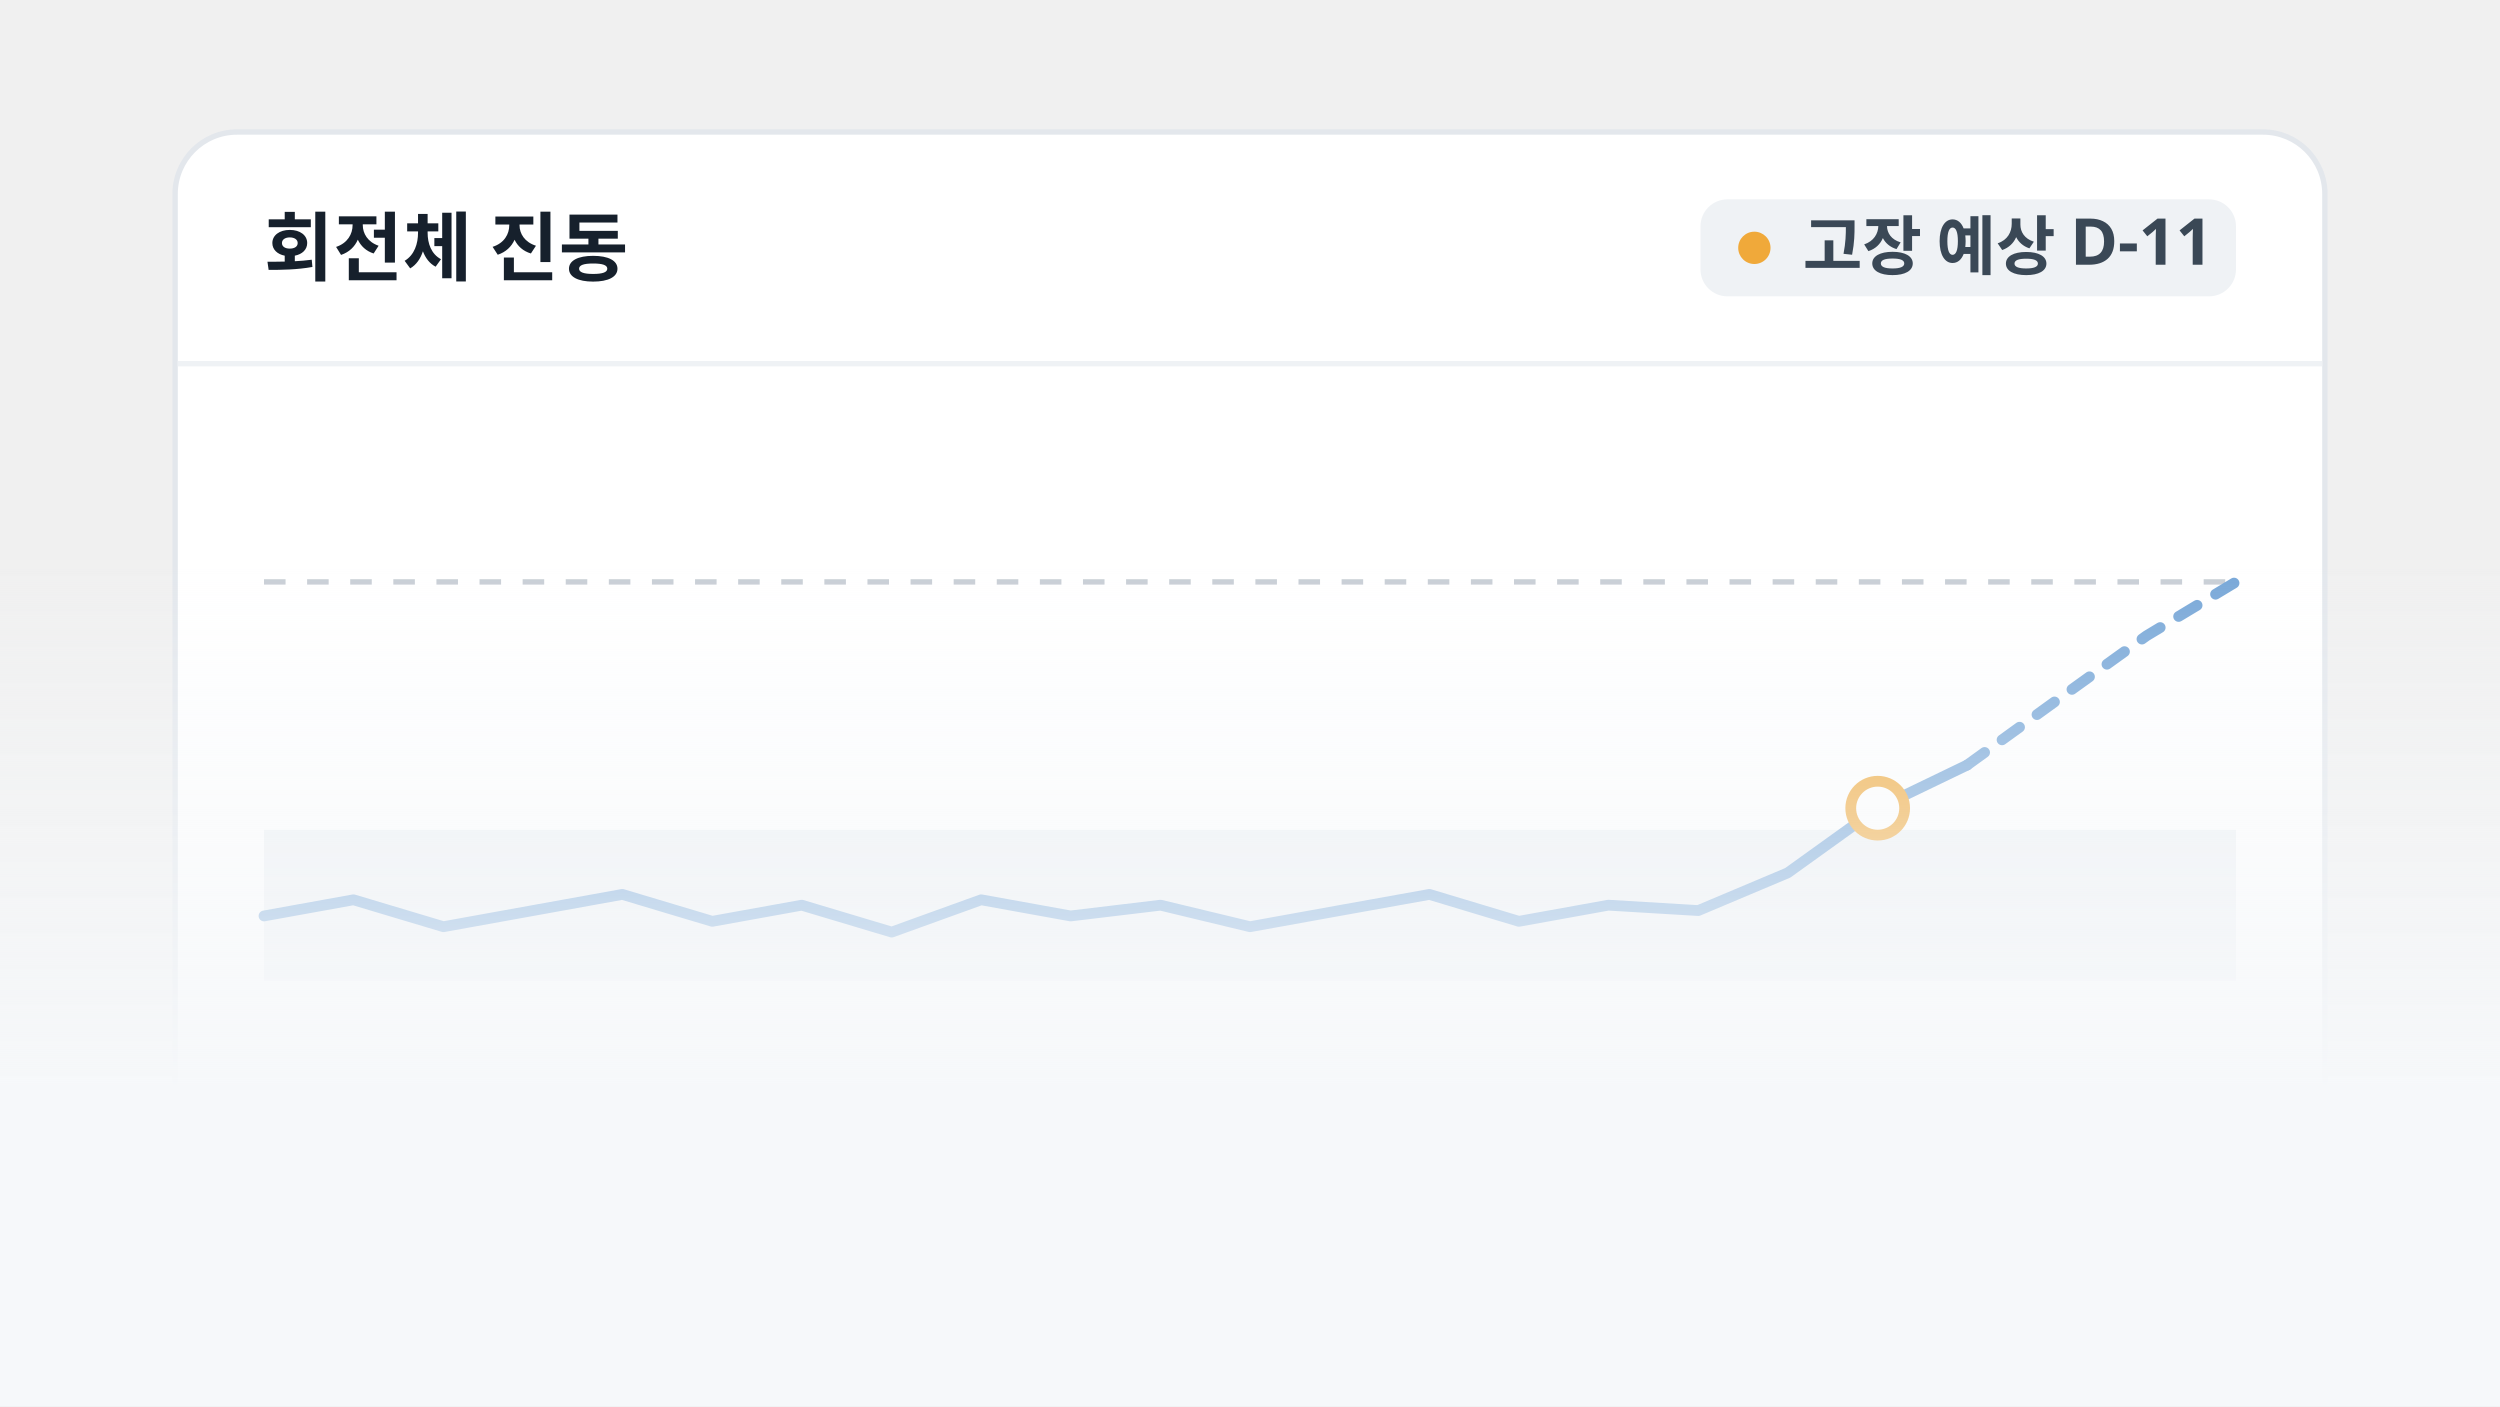
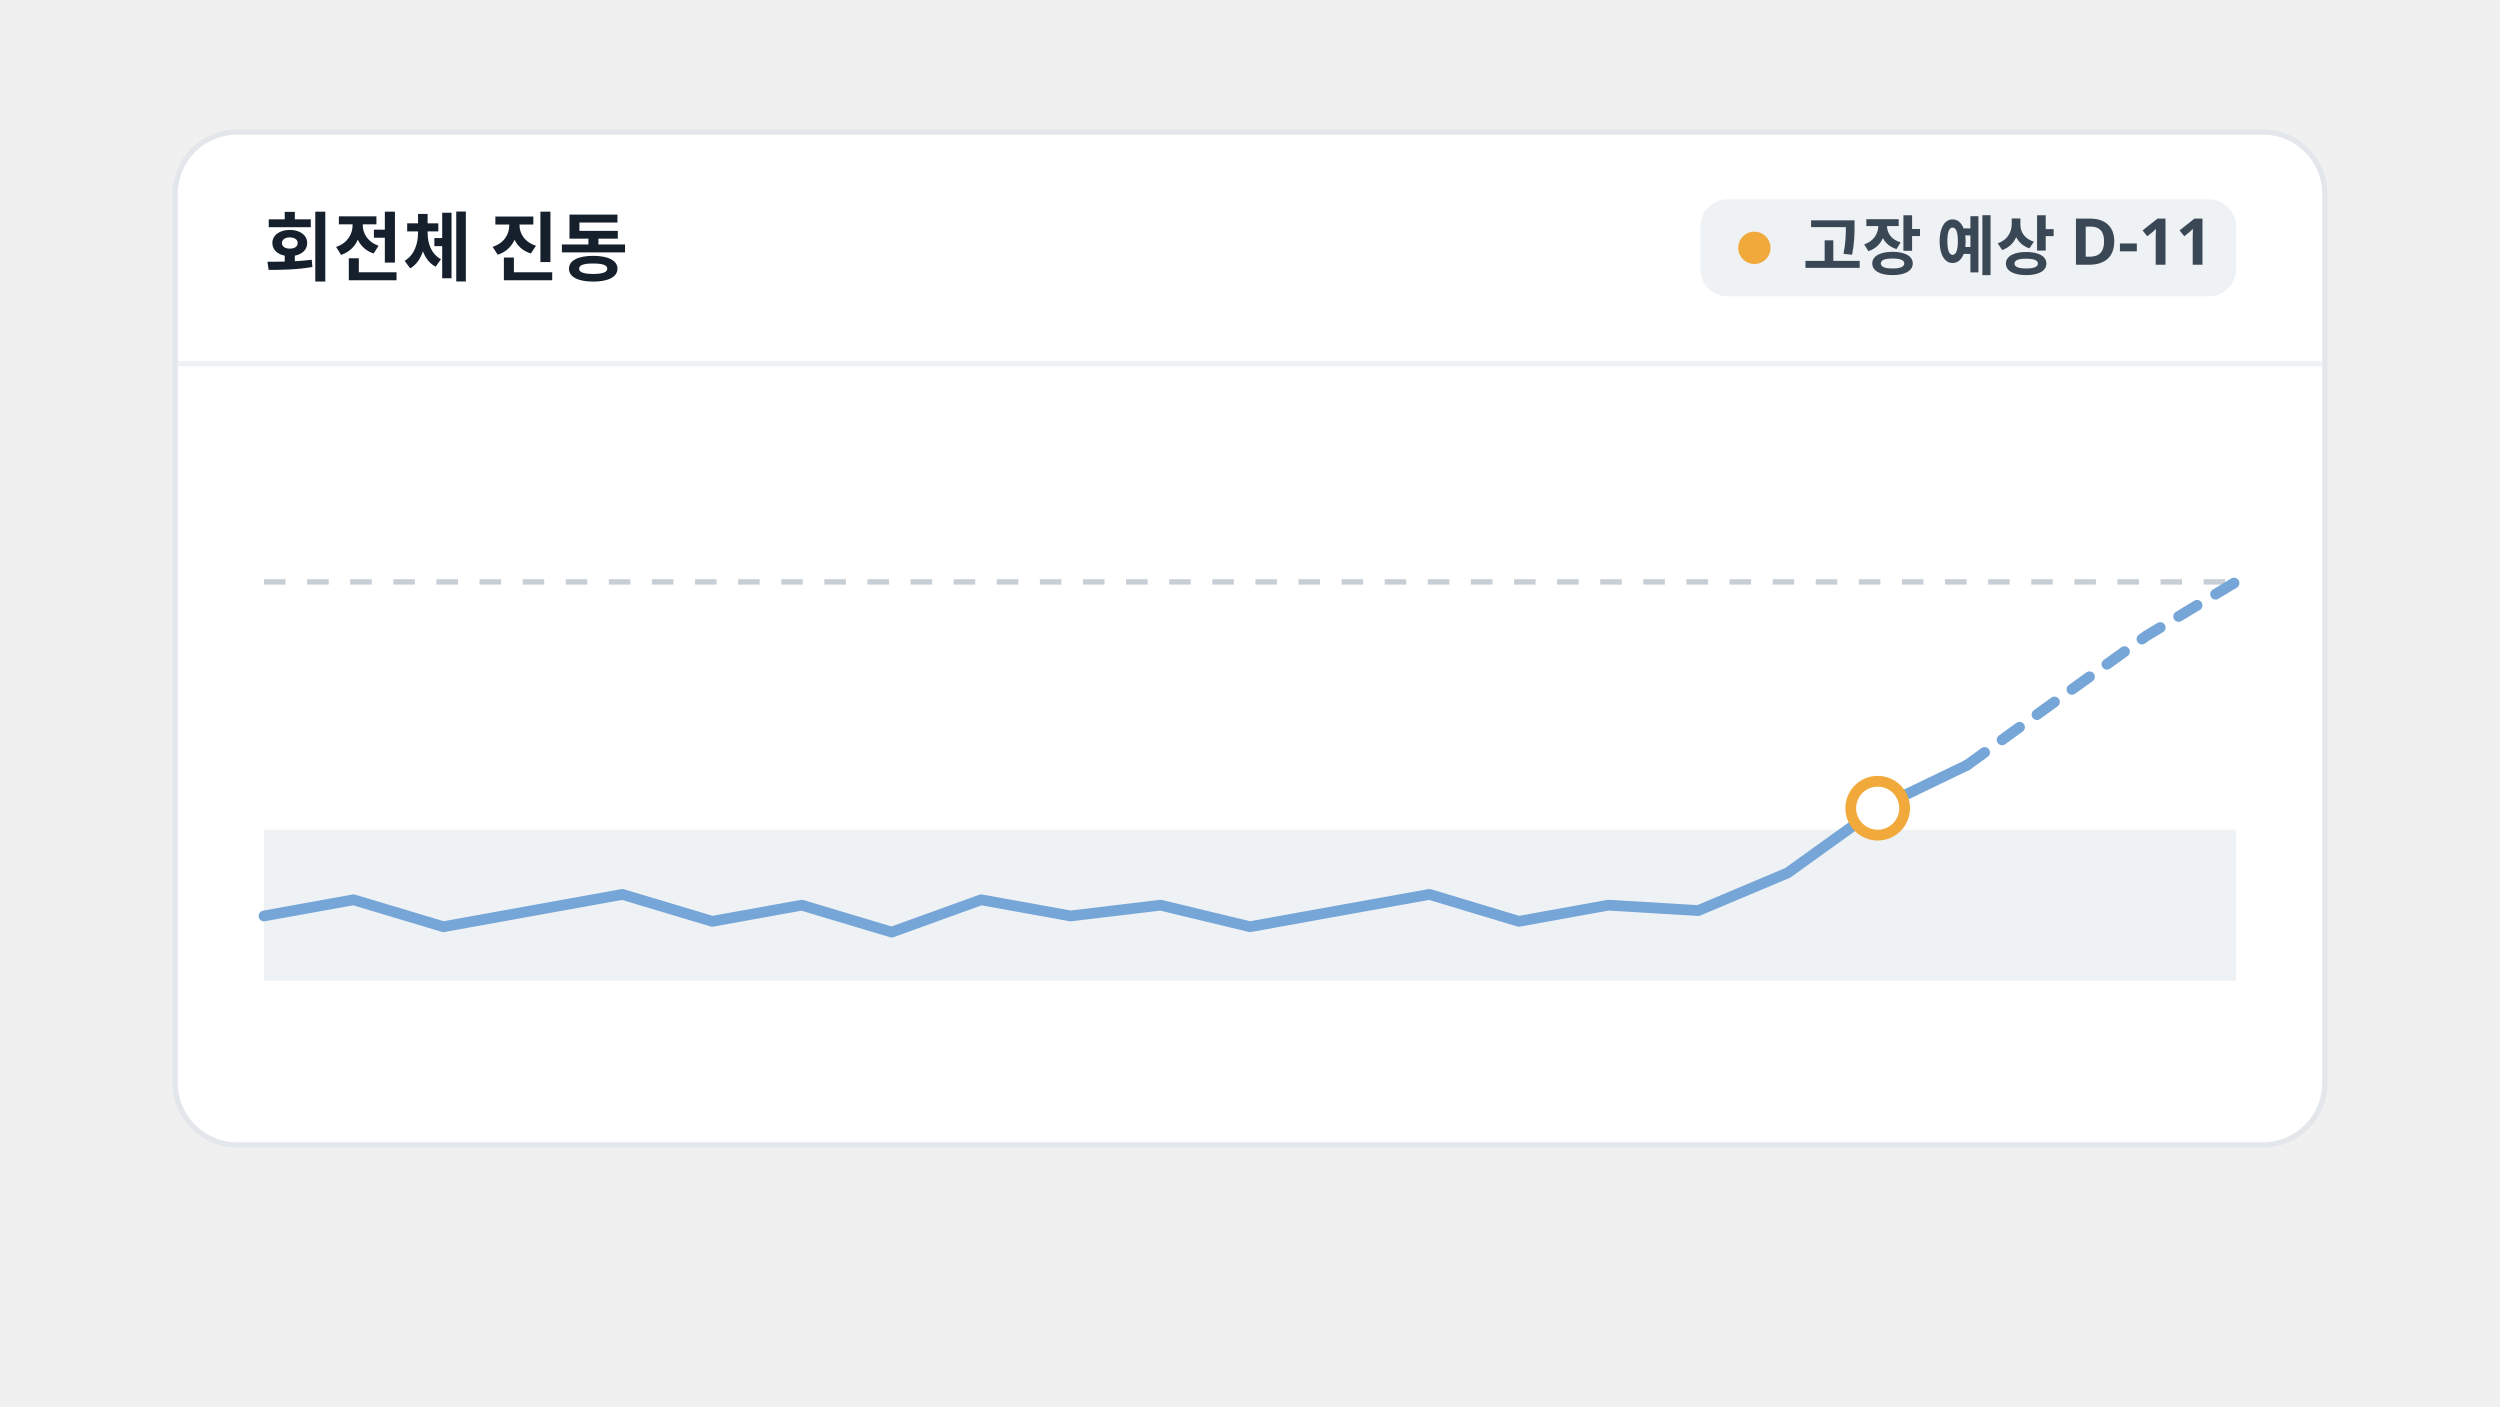
<svg xmlns="http://www.w3.org/2000/svg" width="464" height="261" viewBox="0 0 464 261" fill="none">
  <defs>
-     <linearGradient id="fade0" x1="0" y1="103.5" x2="0" y2="203.1" gradientUnits="userSpaceOnUse">
-       <stop offset="0" stop-color="#F6F8FA" stop-opacity="0" />
-       <stop offset="0.5" stop-color="#F6F8FA" stop-opacity="0.5" />
-       <stop offset="1" stop-color="#F6F8FA" stop-opacity="1" />
-     </linearGradient>
    <clipPath id="card">
      <rect width="464" height="261" rx="0" />
    </clipPath>
  </defs>
  <g clip-path="url(#card)">
    <rect x="32.5" y="24.5" width="399" height="188" rx="11.5" fill="#FFFFFF" stroke="#E3E7EC" stroke-width="1" />
    <line x1="33" y1="67.5" x2="431" y2="67.5" stroke="#EFF2F5" stroke-width="1" />
    <text x="49" y="51" font-family="Pretendard" font-size="14" font-weight="600" fill="#16202C">회전체 진동</text>
    <rect x="315.61" y="37" width="99.39" height="18" rx="5" fill="#EFF2F5" />
    <rect x="322.61" y="43" width="6" height="6" rx="3" fill="#F0A93A" />
    <text x="334.61" y="50" font-family="Pretendard" font-size="12" font-weight="600" fill="#3A4856">고장 예상 D-11</text>
    <g transform="translate(49 84) scale(1 1)">
      <rect x="0" y="70" width="366" height="28" fill="#EFF2F5" />
      <line x1="0" y1="24" x2="366" y2="24" stroke="#C8CED5" stroke-width="1" stroke-dasharray="4 4" fill="#000000" />
      <path d="M0.0 86 L16.6 83 L33.3 88 L49.9 85 L66.5 82 L83.2 87 L99.8 84 L116.5 89 L133.1 83 L149.7 86 L166.4 84 L183.0 88 L199.6 85 L216.3 82 L232.9 87 L249.5 84 L266.2 85 L282.8 78 L299.5 66 L316.1 58" fill="none" stroke="#76A6D7" stroke-width="2" stroke-linejoin="round" stroke-linecap="round" />
      <path d="M316.1 58 L332.7 46 L349.4 34 L366 24" fill="none" stroke="#76A6D7" stroke-width="2" stroke-dasharray="4 4" stroke-linecap="round" />
      <circle cx="299.5" cy="66" r="5" fill="#FFFFFF" stroke="#F0A93A" stroke-width="2" />
    </g>
-     <rect x="0" y="103.5" width="464" height="157.5" fill="url(#fade0)" />
  </g>
</svg>
